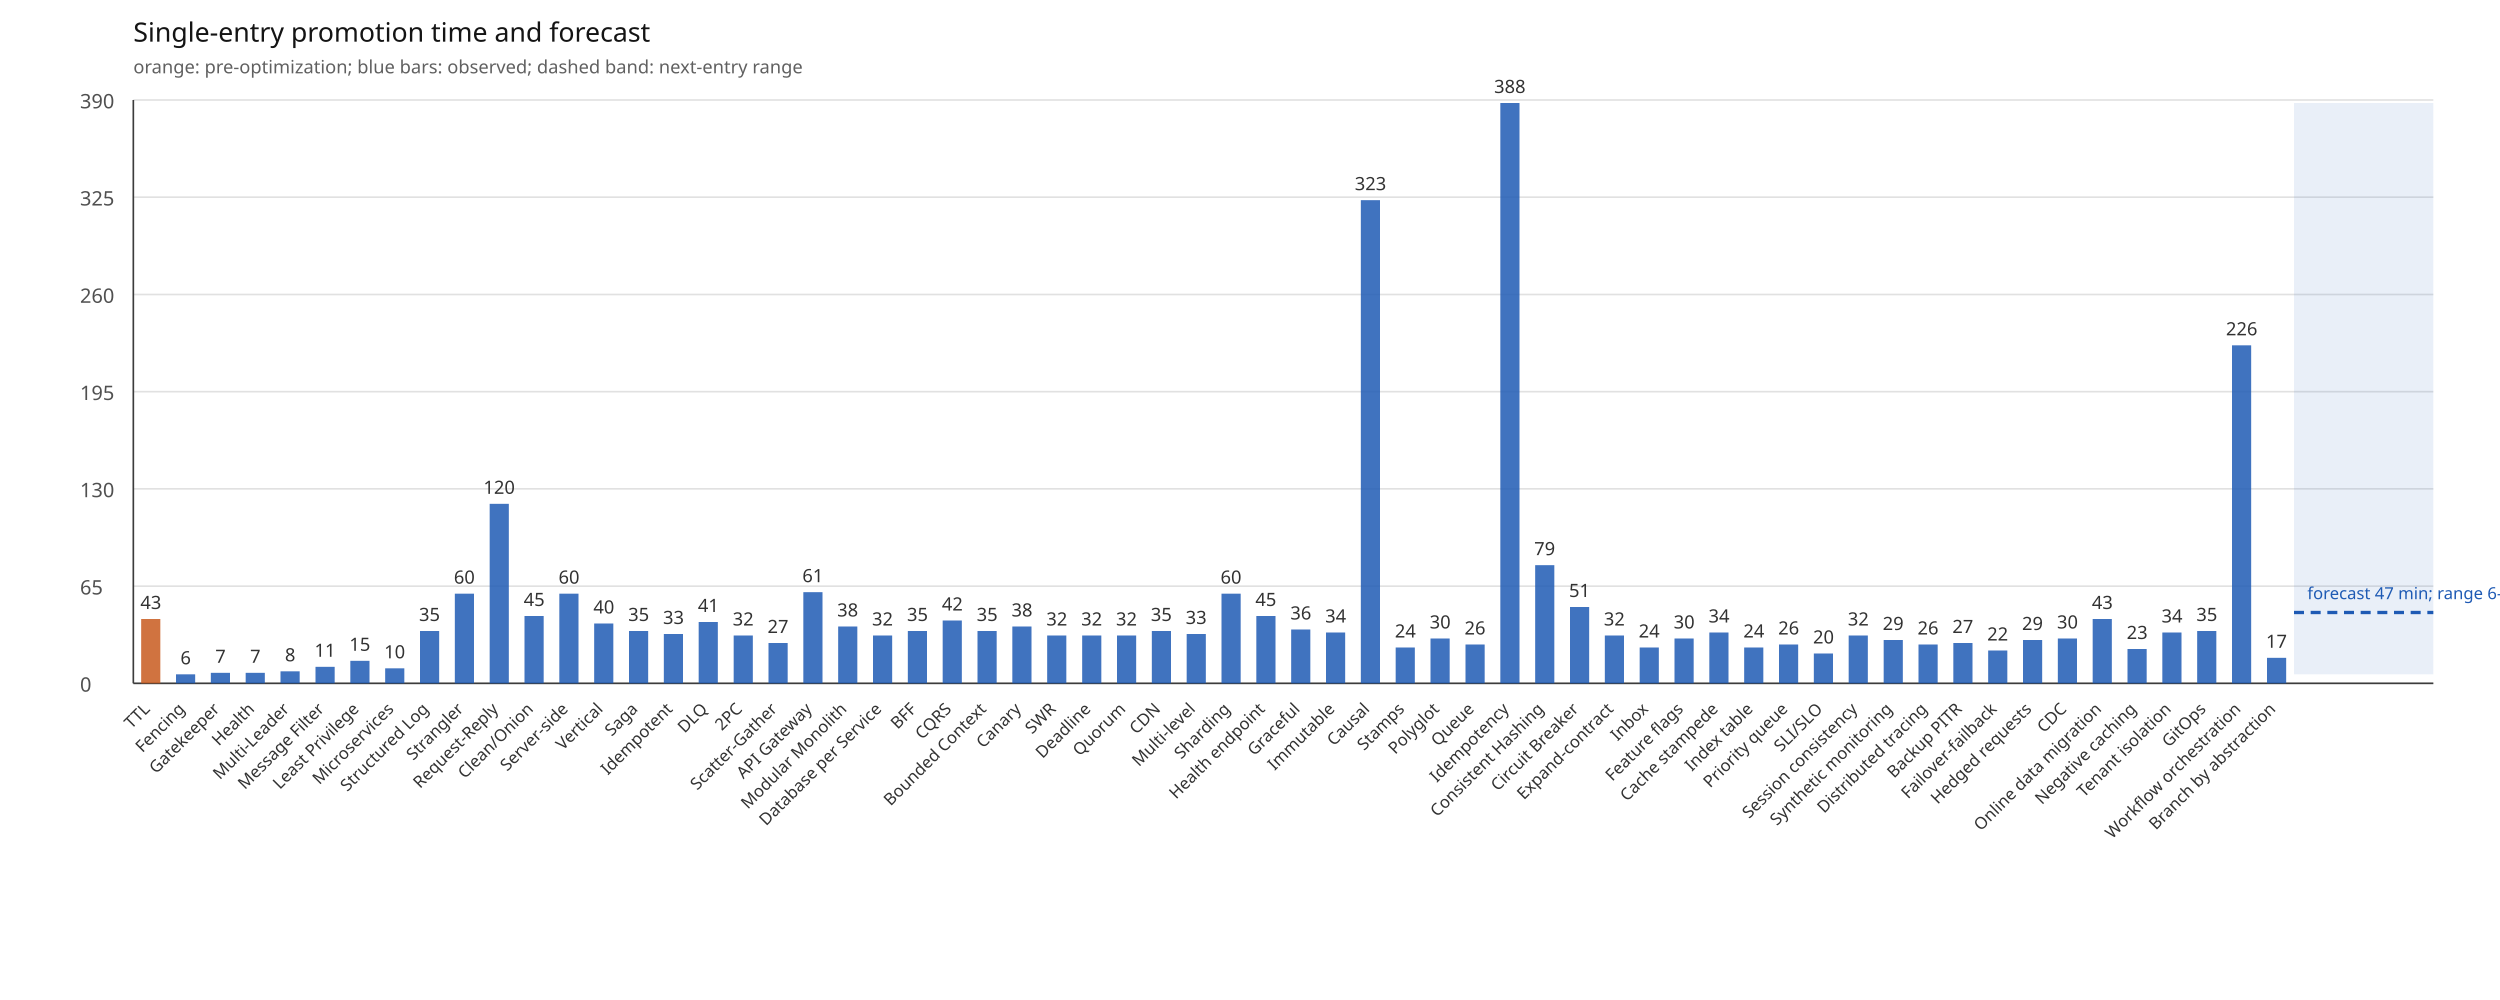
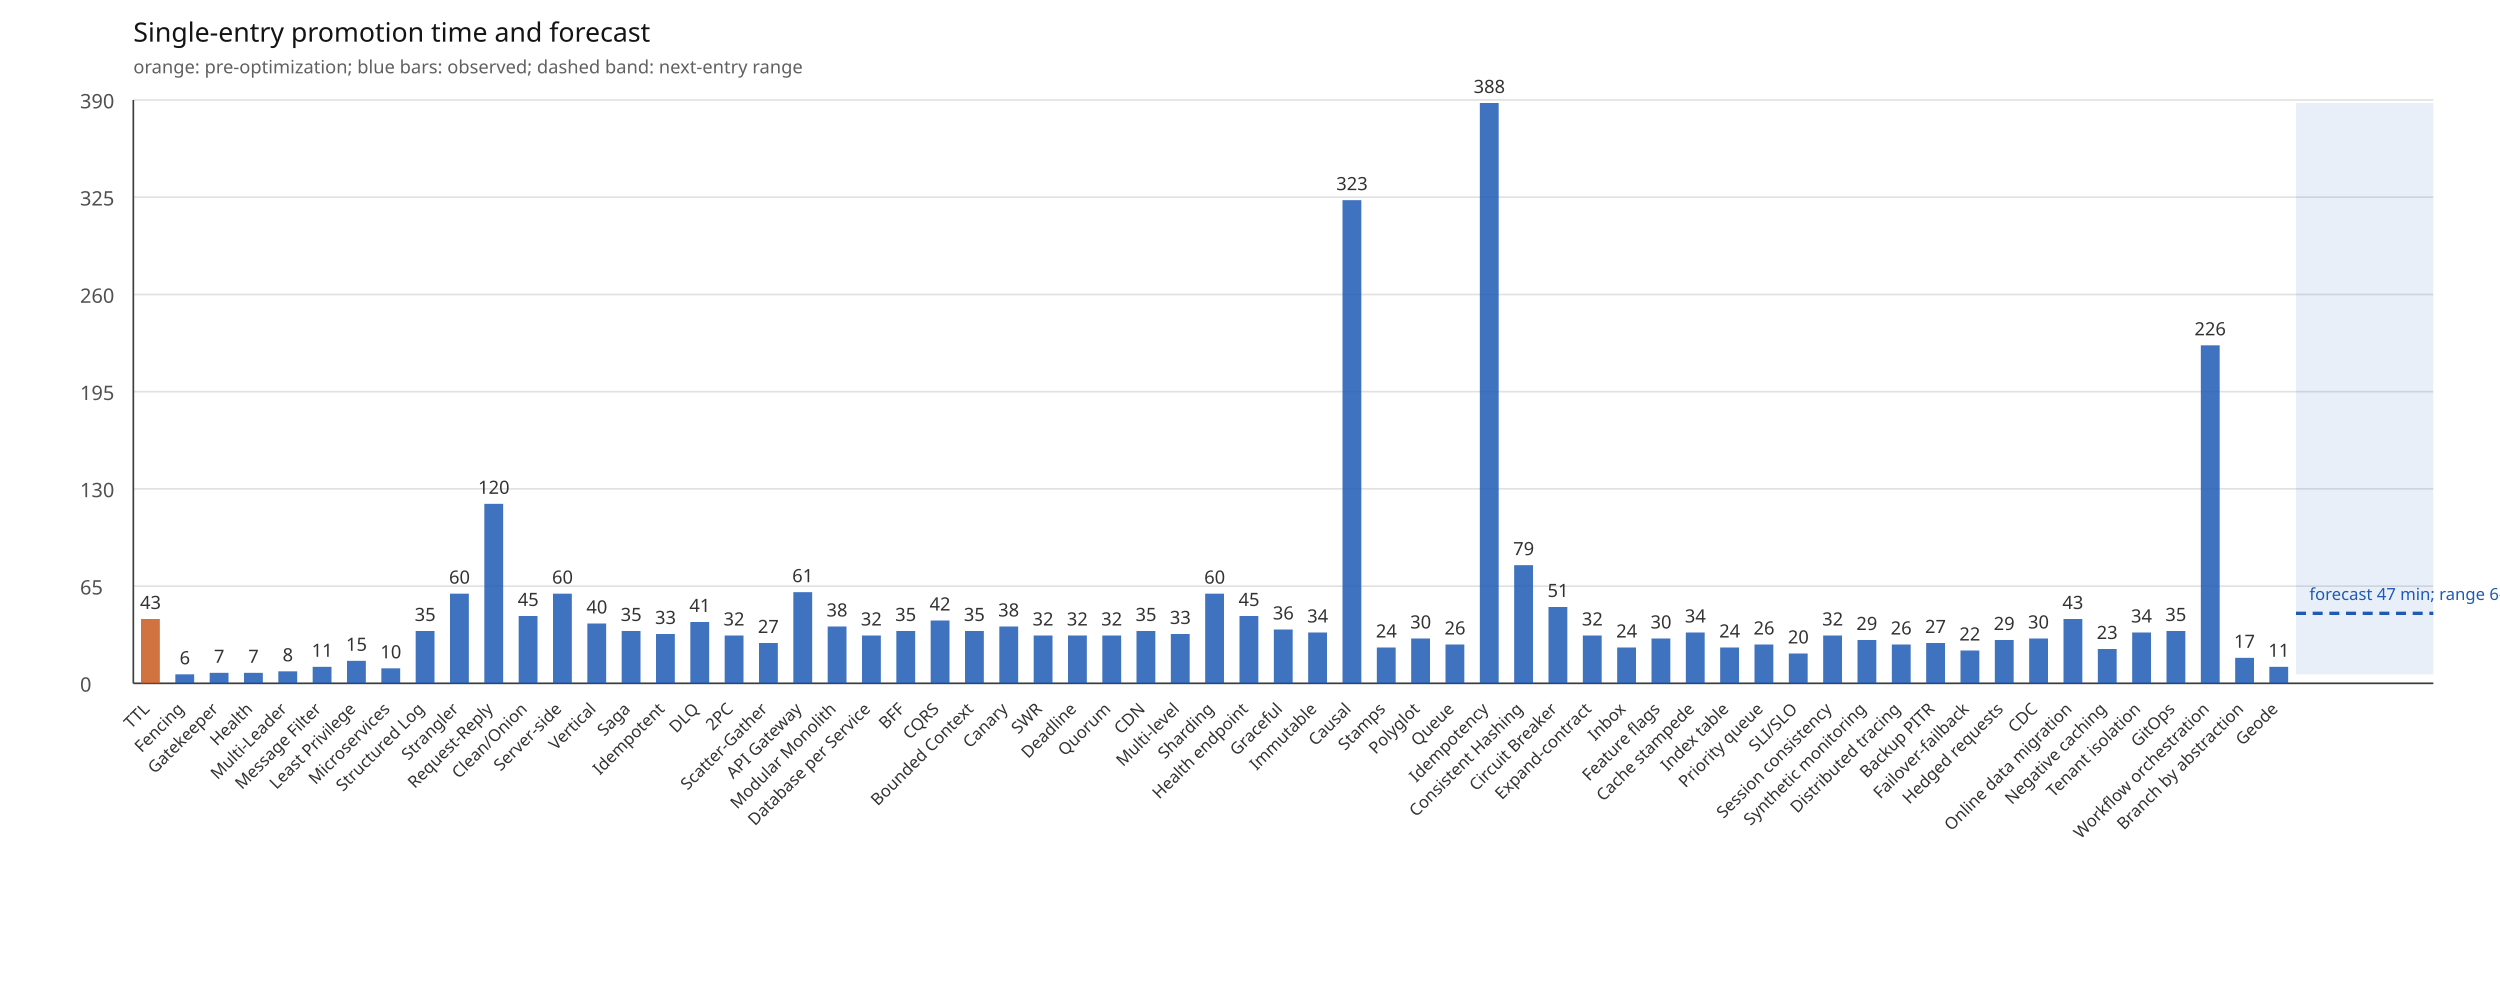
<svg xmlns="http://www.w3.org/2000/svg" width="1500" height="600" viewBox="0 0 1500 600">
  <rect width="100%" height="100%" fill="white" />
  <line x1="80" y1="410.0" x2="1460" y2="410.0" stroke="#e1e1e1" />
  <text x="48" y="415.0" font-family="Verdana" font-size="12" fill="#505050">0</text>
  <line x1="80" y1="351.7" x2="1460" y2="351.7" stroke="#e1e1e1" />
  <text x="48" y="356.7" font-family="Verdana" font-size="12" fill="#505050">65</text>
  <line x1="80" y1="293.3" x2="1460" y2="293.3" stroke="#e1e1e1" />
  <text x="48" y="298.3" font-family="Verdana" font-size="12" fill="#505050">130</text>
  <line x1="80" y1="235.0" x2="1460" y2="235.0" stroke="#e1e1e1" />
  <text x="48" y="240.0" font-family="Verdana" font-size="12" fill="#505050">195</text>
  <line x1="80" y1="176.7" x2="1460" y2="176.7" stroke="#e1e1e1" />
  <text x="48" y="181.7" font-family="Verdana" font-size="12" fill="#505050">260</text>
  <line x1="80" y1="118.3" x2="1460" y2="118.3" stroke="#e1e1e1" />
  <text x="48" y="123.3" font-family="Verdana" font-size="12" fill="#505050">325</text>
  <line x1="80" y1="60.0" x2="1460" y2="60.0" stroke="#e1e1e1" />
  <text x="48" y="65.0" font-family="Verdana" font-size="12" fill="#505050">390</text>
  <line x1="80" y1="60" x2="80" y2="410" stroke="#3c3c3c" />
  <line x1="80" y1="410" x2="1460" y2="410" stroke="#3c3c3c" />
-   <rect x="1376.4" y="61.8" width="83.6" height="342.8" fill="#1e5ab4" opacity="0.10" />
-   <line x1="1376.4" y1="367.5" x2="1460.0" y2="367.5" stroke="#1e5ab4" stroke-width="2" stroke-dasharray="6 4" />
-   <text x="1384.4" y="359.5" font-family="Verdana" font-size="10" fill="#1e5ab4">forecast 47 min; range 6-388 (n=62)</text>
-   <rect x="84.7" y="371.4" width="11.5" height="38.6" fill="#c85a1e" opacity="0.85" />
-   <text x="90.5" y="365.4" text-anchor="middle" font-family="Verdana" font-size="11" fill="#323232">43</text>
-   <text x="90.5" y="426.0" text-anchor="end" transform="rotate(-45 90.5 426.0)" font-family="Verdana" font-size="10" fill="#323232">TTL</text>
-   <rect x="105.6" y="404.6" width="11.5" height="5.4" fill="#1e5ab4" opacity="0.85" />
-   <text x="111.4" y="398.6" text-anchor="middle" font-family="Verdana" font-size="11" fill="#323232">6</text>
-   <text x="111.4" y="426.0" text-anchor="end" transform="rotate(-45 111.4 426.0)" font-family="Verdana" font-size="10" fill="#323232">Fencing</text>
-   <rect x="126.5" y="403.7" width="11.5" height="6.3" fill="#1e5ab4" opacity="0.85" />
-   <text x="132.3" y="397.7" text-anchor="middle" font-family="Verdana" font-size="11" fill="#323232">7</text>
-   <text x="132.3" y="426.0" text-anchor="end" transform="rotate(-45 132.3 426.0)" font-family="Verdana" font-size="10" fill="#323232">Gatekeeper</text>
-   <rect x="147.4" y="403.7" width="11.5" height="6.3" fill="#1e5ab4" opacity="0.85" />
-   <text x="153.2" y="397.7" text-anchor="middle" font-family="Verdana" font-size="11" fill="#323232">7</text>
-   <text x="153.2" y="426.0" text-anchor="end" transform="rotate(-45 153.2 426.0)" font-family="Verdana" font-size="10" fill="#323232">Health</text>
-   <rect x="168.3" y="402.8" width="11.5" height="7.2" fill="#1e5ab4" opacity="0.85" />
-   <text x="174.1" y="396.8" text-anchor="middle" font-family="Verdana" font-size="11" fill="#323232">8</text>
-   <text x="174.1" y="426.0" text-anchor="end" transform="rotate(-45 174.1 426.0)" font-family="Verdana" font-size="10" fill="#323232">Multi-Leader</text>
-   <rect x="189.3" y="400.1" width="11.5" height="9.9" fill="#1e5ab4" opacity="0.85" />
-   <text x="195.0" y="394.1" text-anchor="middle" font-family="Verdana" font-size="11" fill="#323232">11</text>
-   <text x="195.0" y="426.0" text-anchor="end" transform="rotate(-45 195.0 426.0)" font-family="Verdana" font-size="10" fill="#323232">Message Filter</text>
-   <rect x="210.2" y="396.5" width="11.5" height="13.5" fill="#1e5ab4" opacity="0.85" />
-   <text x="215.9" y="390.5" text-anchor="middle" font-family="Verdana" font-size="11" fill="#323232">15</text>
-   <text x="215.9" y="426.0" text-anchor="end" transform="rotate(-45 215.9 426.0)" font-family="Verdana" font-size="10" fill="#323232">Least Privilege</text>
-   <rect x="231.1" y="401.0" width="11.5" height="9.0" fill="#1e5ab4" opacity="0.85" />
-   <text x="236.8" y="395.0" text-anchor="middle" font-family="Verdana" font-size="11" fill="#323232">10</text>
-   <text x="236.8" y="426.0" text-anchor="end" transform="rotate(-45 236.8 426.0)" font-family="Verdana" font-size="10" fill="#323232">Microservices</text>
-   <rect x="252.0" y="378.6" width="11.5" height="31.4" fill="#1e5ab4" opacity="0.85" />
-   <text x="257.7" y="372.6" text-anchor="middle" font-family="Verdana" font-size="11" fill="#323232">35</text>
-   <text x="257.7" y="426.0" text-anchor="end" transform="rotate(-45 257.7 426.0)" font-family="Verdana" font-size="10" fill="#323232">Structured Log</text>
-   <rect x="272.9" y="356.2" width="11.5" height="53.8" fill="#1e5ab4" opacity="0.85" />
-   <text x="278.6" y="350.2" text-anchor="middle" font-family="Verdana" font-size="11" fill="#323232">60</text>
-   <text x="278.6" y="426.0" text-anchor="end" transform="rotate(-45 278.6 426.0)" font-family="Verdana" font-size="10" fill="#323232">Strangler</text>
-   <rect x="293.8" y="302.3" width="11.5" height="107.7" fill="#1e5ab4" opacity="0.85" />
-   <text x="299.5" y="296.3" text-anchor="middle" font-family="Verdana" font-size="11" fill="#323232">120</text>
-   <text x="299.5" y="426.0" text-anchor="end" transform="rotate(-45 299.5 426.0)" font-family="Verdana" font-size="10" fill="#323232">Request-Reply</text>
-   <rect x="314.7" y="369.6" width="11.5" height="40.4" fill="#1e5ab4" opacity="0.85" />
-   <text x="320.5" y="363.6" text-anchor="middle" font-family="Verdana" font-size="11" fill="#323232">45</text>
-   <text x="320.5" y="426.0" text-anchor="end" transform="rotate(-45 320.5 426.0)" font-family="Verdana" font-size="10" fill="#323232">Clean/Onion</text>
-   <rect x="335.6" y="356.2" width="11.5" height="53.8" fill="#1e5ab4" opacity="0.85" />
-   <text x="341.4" y="350.2" text-anchor="middle" font-family="Verdana" font-size="11" fill="#323232">60</text>
-   <text x="341.4" y="426.0" text-anchor="end" transform="rotate(-45 341.4 426.0)" font-family="Verdana" font-size="10" fill="#323232">Server-side</text>
-   <rect x="356.5" y="374.1" width="11.5" height="35.9" fill="#1e5ab4" opacity="0.85" />
-   <text x="362.3" y="368.1" text-anchor="middle" font-family="Verdana" font-size="11" fill="#323232">40</text>
-   <text x="362.3" y="426.0" text-anchor="end" transform="rotate(-45 362.3 426.0)" font-family="Verdana" font-size="10" fill="#323232">Vertical</text>
-   <rect x="377.4" y="378.6" width="11.5" height="31.4" fill="#1e5ab4" opacity="0.85" />
-   <text x="383.2" y="372.6" text-anchor="middle" font-family="Verdana" font-size="11" fill="#323232">35</text>
-   <text x="383.2" y="426.0" text-anchor="end" transform="rotate(-45 383.2 426.0)" font-family="Verdana" font-size="10" fill="#323232">Saga</text>
-   <rect x="398.3" y="380.4" width="11.5" height="29.6" fill="#1e5ab4" opacity="0.85" />
-   <text x="404.1" y="374.4" text-anchor="middle" font-family="Verdana" font-size="11" fill="#323232">33</text>
-   <text x="404.1" y="426.0" text-anchor="end" transform="rotate(-45 404.1 426.0)" font-family="Verdana" font-size="10" fill="#323232">Idempotent</text>
-   <rect x="419.2" y="373.2" width="11.5" height="36.8" fill="#1e5ab4" opacity="0.85" />
-   <text x="425.0" y="367.2" text-anchor="middle" font-family="Verdana" font-size="11" fill="#323232">41</text>
-   <text x="425.0" y="426.0" text-anchor="end" transform="rotate(-45 425.0 426.0)" font-family="Verdana" font-size="10" fill="#323232">DLQ</text>
-   <rect x="440.2" y="381.3" width="11.5" height="28.7" fill="#1e5ab4" opacity="0.85" />
-   <text x="445.9" y="375.3" text-anchor="middle" font-family="Verdana" font-size="11" fill="#323232">32</text>
-   <text x="445.9" y="426.0" text-anchor="end" transform="rotate(-45 445.9 426.0)" font-family="Verdana" font-size="10" fill="#323232">2PC</text>
-   <rect x="461.1" y="385.8" width="11.5" height="24.2" fill="#1e5ab4" opacity="0.85" />
-   <text x="466.8" y="379.8" text-anchor="middle" font-family="Verdana" font-size="11" fill="#323232">27</text>
-   <text x="466.8" y="426.0" text-anchor="end" transform="rotate(-45 466.8 426.0)" font-family="Verdana" font-size="10" fill="#323232">Scatter-Gather</text>
-   <rect x="482.0" y="355.3" width="11.5" height="54.7" fill="#1e5ab4" opacity="0.85" />
-   <text x="487.7" y="349.3" text-anchor="middle" font-family="Verdana" font-size="11" fill="#323232">61</text>
-   <text x="487.7" y="426.0" text-anchor="end" transform="rotate(-45 487.7 426.0)" font-family="Verdana" font-size="10" fill="#323232">API Gateway</text>
-   <rect x="502.9" y="375.9" width="11.5" height="34.1" fill="#1e5ab4" opacity="0.85" />
-   <text x="508.6" y="369.9" text-anchor="middle" font-family="Verdana" font-size="11" fill="#323232">38</text>
-   <text x="508.6" y="426.0" text-anchor="end" transform="rotate(-45 508.6 426.0)" font-family="Verdana" font-size="10" fill="#323232">Modular Monolith</text>
-   <rect x="523.8" y="381.3" width="11.5" height="28.7" fill="#1e5ab4" opacity="0.85" />
-   <text x="529.5" y="375.3" text-anchor="middle" font-family="Verdana" font-size="11" fill="#323232">32</text>
-   <text x="529.5" y="426.0" text-anchor="end" transform="rotate(-45 529.5 426.0)" font-family="Verdana" font-size="10" fill="#323232">Database per Service</text>
-   <rect x="544.7" y="378.6" width="11.5" height="31.4" fill="#1e5ab4" opacity="0.85" />
-   <text x="550.5" y="372.6" text-anchor="middle" font-family="Verdana" font-size="11" fill="#323232">35</text>
-   <text x="550.5" y="426.0" text-anchor="end" transform="rotate(-45 550.5 426.0)" font-family="Verdana" font-size="10" fill="#323232">BFF</text>
-   <rect x="565.6" y="372.3" width="11.5" height="37.7" fill="#1e5ab4" opacity="0.85" />
-   <text x="571.4" y="366.3" text-anchor="middle" font-family="Verdana" font-size="11" fill="#323232">42</text>
-   <text x="571.4" y="426.0" text-anchor="end" transform="rotate(-45 571.4 426.0)" font-family="Verdana" font-size="10" fill="#323232">CQRS</text>
-   <rect x="586.5" y="378.6" width="11.5" height="31.4" fill="#1e5ab4" opacity="0.85" />
-   <text x="592.3" y="372.6" text-anchor="middle" font-family="Verdana" font-size="11" fill="#323232">35</text>
-   <text x="592.3" y="426.0" text-anchor="end" transform="rotate(-45 592.3 426.0)" font-family="Verdana" font-size="10" fill="#323232">Bounded Context</text>
-   <rect x="607.4" y="375.9" width="11.5" height="34.1" fill="#1e5ab4" opacity="0.85" />
-   <text x="613.2" y="369.9" text-anchor="middle" font-family="Verdana" font-size="11" fill="#323232">38</text>
-   <text x="613.2" y="426.0" text-anchor="end" transform="rotate(-45 613.2 426.0)" font-family="Verdana" font-size="10" fill="#323232">Canary</text>
-   <rect x="628.3" y="381.3" width="11.5" height="28.7" fill="#1e5ab4" opacity="0.85" />
-   <text x="634.1" y="375.3" text-anchor="middle" font-family="Verdana" font-size="11" fill="#323232">32</text>
-   <text x="634.1" y="426.0" text-anchor="end" transform="rotate(-45 634.1 426.0)" font-family="Verdana" font-size="10" fill="#323232">SWR</text>
-   <rect x="649.3" y="381.3" width="11.5" height="28.7" fill="#1e5ab4" opacity="0.85" />
-   <text x="655.0" y="375.3" text-anchor="middle" font-family="Verdana" font-size="11" fill="#323232">32</text>
-   <text x="655.0" y="426.0" text-anchor="end" transform="rotate(-45 655.0 426.0)" font-family="Verdana" font-size="10" fill="#323232">Deadline</text>
-   <rect x="670.2" y="381.3" width="11.5" height="28.7" fill="#1e5ab4" opacity="0.85" />
-   <text x="675.9" y="375.3" text-anchor="middle" font-family="Verdana" font-size="11" fill="#323232">32</text>
-   <text x="675.9" y="426.0" text-anchor="end" transform="rotate(-45 675.9 426.0)" font-family="Verdana" font-size="10" fill="#323232">Quorum</text>
-   <rect x="691.1" y="378.6" width="11.5" height="31.4" fill="#1e5ab4" opacity="0.85" />
-   <text x="696.8" y="372.6" text-anchor="middle" font-family="Verdana" font-size="11" fill="#323232">35</text>
-   <text x="696.8" y="426.0" text-anchor="end" transform="rotate(-45 696.8 426.0)" font-family="Verdana" font-size="10" fill="#323232">CDN</text>
-   <rect x="712.0" y="380.4" width="11.5" height="29.6" fill="#1e5ab4" opacity="0.85" />
-   <text x="717.7" y="374.4" text-anchor="middle" font-family="Verdana" font-size="11" fill="#323232">33</text>
-   <text x="717.7" y="426.0" text-anchor="end" transform="rotate(-45 717.7 426.0)" font-family="Verdana" font-size="10" fill="#323232">Multi-level</text>
-   <rect x="732.9" y="356.2" width="11.5" height="53.8" fill="#1e5ab4" opacity="0.85" />
-   <text x="738.6" y="350.2" text-anchor="middle" font-family="Verdana" font-size="11" fill="#323232">60</text>
-   <text x="738.6" y="426.0" text-anchor="end" transform="rotate(-45 738.6 426.0)" font-family="Verdana" font-size="10" fill="#323232">Sharding</text>
-   <rect x="753.8" y="369.6" width="11.5" height="40.4" fill="#1e5ab4" opacity="0.85" />
-   <text x="759.5" y="363.6" text-anchor="middle" font-family="Verdana" font-size="11" fill="#323232">45</text>
-   <text x="759.5" y="426.0" text-anchor="end" transform="rotate(-45 759.5 426.0)" font-family="Verdana" font-size="10" fill="#323232">Health endpoint</text>
-   <rect x="774.7" y="377.7" width="11.5" height="32.3" fill="#1e5ab4" opacity="0.85" />
-   <text x="780.5" y="371.7" text-anchor="middle" font-family="Verdana" font-size="11" fill="#323232">36</text>
-   <text x="780.5" y="426.0" text-anchor="end" transform="rotate(-45 780.5 426.0)" font-family="Verdana" font-size="10" fill="#323232">Graceful</text>
-   <rect x="795.6" y="379.5" width="11.5" height="30.5" fill="#1e5ab4" opacity="0.85" />
-   <text x="801.4" y="373.5" text-anchor="middle" font-family="Verdana" font-size="11" fill="#323232">34</text>
-   <text x="801.4" y="426.0" text-anchor="end" transform="rotate(-45 801.4 426.0)" font-family="Verdana" font-size="10" fill="#323232">Immutable</text>
-   <rect x="816.5" y="120.1" width="11.5" height="289.9" fill="#1e5ab4" opacity="0.85" />
-   <text x="822.3" y="114.1" text-anchor="middle" font-family="Verdana" font-size="11" fill="#323232">323</text>
-   <text x="822.3" y="426.0" text-anchor="end" transform="rotate(-45 822.3 426.0)" font-family="Verdana" font-size="10" fill="#323232">Causal</text>
-   <rect x="837.4" y="388.5" width="11.5" height="21.5" fill="#1e5ab4" opacity="0.85" />
-   <text x="843.2" y="382.5" text-anchor="middle" font-family="Verdana" font-size="11" fill="#323232">24</text>
-   <text x="843.2" y="426.0" text-anchor="end" transform="rotate(-45 843.2 426.0)" font-family="Verdana" font-size="10" fill="#323232">Stamps</text>
-   <rect x="858.3" y="383.1" width="11.5" height="26.9" fill="#1e5ab4" opacity="0.85" />
-   <text x="864.1" y="377.1" text-anchor="middle" font-family="Verdana" font-size="11" fill="#323232">30</text>
-   <text x="864.1" y="426.0" text-anchor="end" transform="rotate(-45 864.1 426.0)" font-family="Verdana" font-size="10" fill="#323232">Polyglot</text>
-   <rect x="879.3" y="386.7" width="11.5" height="23.3" fill="#1e5ab4" opacity="0.85" />
-   <text x="885.0" y="380.7" text-anchor="middle" font-family="Verdana" font-size="11" fill="#323232">26</text>
-   <text x="885.0" y="426.0" text-anchor="end" transform="rotate(-45 885.0 426.0)" font-family="Verdana" font-size="10" fill="#323232">Queue</text>
-   <rect x="900.2" y="61.8" width="11.5" height="348.2" fill="#1e5ab4" opacity="0.85" />
-   <text x="905.9" y="55.8" text-anchor="middle" font-family="Verdana" font-size="11" fill="#323232">388</text>
-   <text x="905.9" y="426.0" text-anchor="end" transform="rotate(-45 905.9 426.0)" font-family="Verdana" font-size="10" fill="#323232">Idempotency</text>
-   <rect x="921.1" y="339.1" width="11.5" height="70.9" fill="#1e5ab4" opacity="0.85" />
-   <text x="926.8" y="333.1" text-anchor="middle" font-family="Verdana" font-size="11" fill="#323232">79</text>
-   <text x="926.8" y="426.0" text-anchor="end" transform="rotate(-45 926.8 426.0)" font-family="Verdana" font-size="10" fill="#323232">Consistent Hashing</text>
-   <rect x="942.0" y="364.2" width="11.5" height="45.8" fill="#1e5ab4" opacity="0.85" />
-   <text x="947.7" y="358.2" text-anchor="middle" font-family="Verdana" font-size="11" fill="#323232">51</text>
-   <text x="947.7" y="426.0" text-anchor="end" transform="rotate(-45 947.7 426.0)" font-family="Verdana" font-size="10" fill="#323232">Circuit Breaker</text>
-   <rect x="962.9" y="381.3" width="11.5" height="28.7" fill="#1e5ab4" opacity="0.85" />
-   <text x="968.6" y="375.3" text-anchor="middle" font-family="Verdana" font-size="11" fill="#323232">32</text>
-   <text x="968.6" y="426.0" text-anchor="end" transform="rotate(-45 968.6 426.0)" font-family="Verdana" font-size="10" fill="#323232">Expand-contract</text>
-   <rect x="983.8" y="388.5" width="11.5" height="21.5" fill="#1e5ab4" opacity="0.85" />
-   <text x="989.5" y="382.5" text-anchor="middle" font-family="Verdana" font-size="11" fill="#323232">24</text>
-   <text x="989.5" y="426.0" text-anchor="end" transform="rotate(-45 989.5 426.0)" font-family="Verdana" font-size="10" fill="#323232">Inbox</text>
-   <rect x="1004.7" y="383.1" width="11.5" height="26.9" fill="#1e5ab4" opacity="0.85" />
-   <text x="1010.5" y="377.1" text-anchor="middle" font-family="Verdana" font-size="11" fill="#323232">30</text>
-   <text x="1010.5" y="426.0" text-anchor="end" transform="rotate(-45 1010.5 426.0)" font-family="Verdana" font-size="10" fill="#323232">Feature flags</text>
-   <rect x="1025.6" y="379.5" width="11.5" height="30.5" fill="#1e5ab4" opacity="0.85" />
-   <text x="1031.4" y="373.5" text-anchor="middle" font-family="Verdana" font-size="11" fill="#323232">34</text>
-   <text x="1031.4" y="426.0" text-anchor="end" transform="rotate(-45 1031.4 426.0)" font-family="Verdana" font-size="10" fill="#323232">Cache stampede</text>
-   <rect x="1046.5" y="388.5" width="11.5" height="21.5" fill="#1e5ab4" opacity="0.85" />
-   <text x="1052.3" y="382.5" text-anchor="middle" font-family="Verdana" font-size="11" fill="#323232">24</text>
-   <text x="1052.3" y="426.0" text-anchor="end" transform="rotate(-45 1052.3 426.0)" font-family="Verdana" font-size="10" fill="#323232">Index table</text>
-   <rect x="1067.4" y="386.7" width="11.5" height="23.3" fill="#1e5ab4" opacity="0.85" />
-   <text x="1073.2" y="380.7" text-anchor="middle" font-family="Verdana" font-size="11" fill="#323232">26</text>
-   <text x="1073.2" y="426.0" text-anchor="end" transform="rotate(-45 1073.2 426.0)" font-family="Verdana" font-size="10" fill="#323232">Priority queue</text>
-   <rect x="1088.3" y="392.1" width="11.5" height="17.9" fill="#1e5ab4" opacity="0.85" />
-   <text x="1094.1" y="386.1" text-anchor="middle" font-family="Verdana" font-size="11" fill="#323232">20</text>
-   <text x="1094.1" y="426.0" text-anchor="end" transform="rotate(-45 1094.1 426.0)" font-family="Verdana" font-size="10" fill="#323232">SLI/SLO</text>
-   <rect x="1109.2" y="381.3" width="11.5" height="28.7" fill="#1e5ab4" opacity="0.85" />
-   <text x="1115.0" y="375.3" text-anchor="middle" font-family="Verdana" font-size="11" fill="#323232">32</text>
-   <text x="1115.0" y="426.0" text-anchor="end" transform="rotate(-45 1115.0 426.0)" font-family="Verdana" font-size="10" fill="#323232">Session consistency</text>
-   <rect x="1130.2" y="384.0" width="11.5" height="26.0" fill="#1e5ab4" opacity="0.85" />
-   <text x="1135.9" y="378.0" text-anchor="middle" font-family="Verdana" font-size="11" fill="#323232">29</text>
-   <text x="1135.9" y="426.0" text-anchor="end" transform="rotate(-45 1135.9 426.0)" font-family="Verdana" font-size="10" fill="#323232">Synthetic monitoring</text>
-   <rect x="1151.1" y="386.7" width="11.5" height="23.3" fill="#1e5ab4" opacity="0.85" />
-   <text x="1156.8" y="380.7" text-anchor="middle" font-family="Verdana" font-size="11" fill="#323232">26</text>
-   <text x="1156.8" y="426.0" text-anchor="end" transform="rotate(-45 1156.8 426.0)" font-family="Verdana" font-size="10" fill="#323232">Distributed tracing</text>
-   <rect x="1172.0" y="385.8" width="11.5" height="24.2" fill="#1e5ab4" opacity="0.85" />
-   <text x="1177.7" y="379.8" text-anchor="middle" font-family="Verdana" font-size="11" fill="#323232">27</text>
-   <text x="1177.7" y="426.0" text-anchor="end" transform="rotate(-45 1177.7 426.0)" font-family="Verdana" font-size="10" fill="#323232">Backup PITR</text>
-   <rect x="1192.9" y="390.3" width="11.5" height="19.7" fill="#1e5ab4" opacity="0.85" />
-   <text x="1198.6" y="384.3" text-anchor="middle" font-family="Verdana" font-size="11" fill="#323232">22</text>
-   <text x="1198.6" y="426.0" text-anchor="end" transform="rotate(-45 1198.6 426.0)" font-family="Verdana" font-size="10" fill="#323232">Failover-failback</text>
-   <rect x="1213.8" y="384.0" width="11.5" height="26.0" fill="#1e5ab4" opacity="0.85" />
-   <text x="1219.5" y="378.0" text-anchor="middle" font-family="Verdana" font-size="11" fill="#323232">29</text>
-   <text x="1219.5" y="426.0" text-anchor="end" transform="rotate(-45 1219.5 426.0)" font-family="Verdana" font-size="10" fill="#323232">Hedged requests</text>
-   <rect x="1234.7" y="383.1" width="11.5" height="26.9" fill="#1e5ab4" opacity="0.85" />
-   <text x="1240.5" y="377.1" text-anchor="middle" font-family="Verdana" font-size="11" fill="#323232">30</text>
-   <text x="1240.5" y="426.0" text-anchor="end" transform="rotate(-45 1240.5 426.0)" font-family="Verdana" font-size="10" fill="#323232">CDC</text>
-   <rect x="1255.6" y="371.4" width="11.5" height="38.6" fill="#1e5ab4" opacity="0.85" />
-   <text x="1261.4" y="365.4" text-anchor="middle" font-family="Verdana" font-size="11" fill="#323232">43</text>
-   <text x="1261.4" y="426.0" text-anchor="end" transform="rotate(-45 1261.4 426.0)" font-family="Verdana" font-size="10" fill="#323232">Online data migration</text>
-   <rect x="1276.5" y="389.4" width="11.5" height="20.6" fill="#1e5ab4" opacity="0.85" />
-   <text x="1282.3" y="383.4" text-anchor="middle" font-family="Verdana" font-size="11" fill="#323232">23</text>
-   <text x="1282.3" y="426.0" text-anchor="end" transform="rotate(-45 1282.3 426.0)" font-family="Verdana" font-size="10" fill="#323232">Negative caching</text>
-   <rect x="1297.4" y="379.5" width="11.5" height="30.5" fill="#1e5ab4" opacity="0.85" />
-   <text x="1303.2" y="373.5" text-anchor="middle" font-family="Verdana" font-size="11" fill="#323232">34</text>
-   <text x="1303.2" y="426.0" text-anchor="end" transform="rotate(-45 1303.2 426.0)" font-family="Verdana" font-size="10" fill="#323232">Tenant isolation</text>
-   <rect x="1318.3" y="378.6" width="11.5" height="31.4" fill="#1e5ab4" opacity="0.85" />
-   <text x="1324.1" y="372.6" text-anchor="middle" font-family="Verdana" font-size="11" fill="#323232">35</text>
-   <text x="1324.1" y="426.0" text-anchor="end" transform="rotate(-45 1324.1 426.0)" font-family="Verdana" font-size="10" fill="#323232">GitOps</text>
-   <rect x="1339.2" y="207.2" width="11.5" height="202.8" fill="#1e5ab4" opacity="0.85" />
-   <text x="1345.0" y="201.2" text-anchor="middle" font-family="Verdana" font-size="11" fill="#323232">226</text>
-   <text x="1345.0" y="426.0" text-anchor="end" transform="rotate(-45 1345.0 426.0)" font-family="Verdana" font-size="10" fill="#323232">Workflow orchestration</text>
-   <rect x="1360.2" y="394.7" width="11.5" height="15.3" fill="#1e5ab4" opacity="0.85" />
-   <text x="1365.9" y="388.7" text-anchor="middle" font-family="Verdana" font-size="11" fill="#323232">17</text>
-   <text x="1365.9" y="426.0" text-anchor="end" transform="rotate(-45 1365.9 426.0)" font-family="Verdana" font-size="10" fill="#323232">Branch by abstraction</text>
+   <rect x="1377.6" y="61.8" width="82.4" height="342.8" fill="#1e5ab4" opacity="0.10" />
+   <line x1="1377.6" y1="368.0" x2="1460.0" y2="368.0" stroke="#1e5ab4" stroke-width="2" stroke-dasharray="6 4" />
+   <text x="1385.6" y="360.0" font-family="Verdana" font-size="10" fill="#1e5ab4">forecast 47 min; range 6-388 (n=63)</text>
+   <rect x="84.6" y="371.4" width="11.3" height="38.6" fill="#c85a1e" opacity="0.85" />
+   <text x="90.3" y="365.4" text-anchor="middle" font-family="Verdana" font-size="11" fill="#323232">43</text>
+   <text x="90.3" y="426.0" text-anchor="end" transform="rotate(-45 90.3 426.0)" font-family="Verdana" font-size="10" fill="#323232">TTL</text>
+   <rect x="105.2" y="404.6" width="11.3" height="5.4" fill="#1e5ab4" opacity="0.85" />
+   <text x="110.9" y="398.6" text-anchor="middle" font-family="Verdana" font-size="11" fill="#323232">6</text>
+   <text x="110.9" y="426.0" text-anchor="end" transform="rotate(-45 110.9 426.0)" font-family="Verdana" font-size="10" fill="#323232">Fencing</text>
+   <rect x="125.8" y="403.7" width="11.3" height="6.3" fill="#1e5ab4" opacity="0.85" />
+   <text x="131.5" y="397.7" text-anchor="middle" font-family="Verdana" font-size="11" fill="#323232">7</text>
+   <text x="131.5" y="426.0" text-anchor="end" transform="rotate(-45 131.5 426.0)" font-family="Verdana" font-size="10" fill="#323232">Gatekeeper</text>
+   <rect x="146.4" y="403.7" width="11.3" height="6.3" fill="#1e5ab4" opacity="0.85" />
+   <text x="152.1" y="397.7" text-anchor="middle" font-family="Verdana" font-size="11" fill="#323232">7</text>
+   <text x="152.1" y="426.0" text-anchor="end" transform="rotate(-45 152.1 426.0)" font-family="Verdana" font-size="10" fill="#323232">Health</text>
+   <rect x="167.0" y="402.8" width="11.3" height="7.2" fill="#1e5ab4" opacity="0.85" />
+   <text x="172.7" y="396.8" text-anchor="middle" font-family="Verdana" font-size="11" fill="#323232">8</text>
+   <text x="172.7" y="426.0" text-anchor="end" transform="rotate(-45 172.7 426.0)" font-family="Verdana" font-size="10" fill="#323232">Multi-Leader</text>
+   <rect x="187.6" y="400.1" width="11.3" height="9.9" fill="#1e5ab4" opacity="0.85" />
+   <text x="193.3" y="394.1" text-anchor="middle" font-family="Verdana" font-size="11" fill="#323232">11</text>
+   <text x="193.3" y="426.0" text-anchor="end" transform="rotate(-45 193.3 426.0)" font-family="Verdana" font-size="10" fill="#323232">Message Filter</text>
+   <rect x="208.2" y="396.5" width="11.3" height="13.5" fill="#1e5ab4" opacity="0.85" />
+   <text x="213.9" y="390.5" text-anchor="middle" font-family="Verdana" font-size="11" fill="#323232">15</text>
+   <text x="213.9" y="426.0" text-anchor="end" transform="rotate(-45 213.9 426.0)" font-family="Verdana" font-size="10" fill="#323232">Least Privilege</text>
+   <rect x="228.8" y="401.0" width="11.3" height="9.0" fill="#1e5ab4" opacity="0.85" />
+   <text x="234.5" y="395.0" text-anchor="middle" font-family="Verdana" font-size="11" fill="#323232">10</text>
+   <text x="234.5" y="426.0" text-anchor="end" transform="rotate(-45 234.5 426.0)" font-family="Verdana" font-size="10" fill="#323232">Microservices</text>
+   <rect x="249.4" y="378.6" width="11.3" height="31.4" fill="#1e5ab4" opacity="0.85" />
+   <text x="255.1" y="372.6" text-anchor="middle" font-family="Verdana" font-size="11" fill="#323232">35</text>
+   <text x="255.1" y="426.0" text-anchor="end" transform="rotate(-45 255.1 426.0)" font-family="Verdana" font-size="10" fill="#323232">Structured Log</text>
+   <rect x="270.0" y="356.2" width="11.3" height="53.8" fill="#1e5ab4" opacity="0.85" />
+   <text x="275.7" y="350.2" text-anchor="middle" font-family="Verdana" font-size="11" fill="#323232">60</text>
+   <text x="275.7" y="426.0" text-anchor="end" transform="rotate(-45 275.7 426.0)" font-family="Verdana" font-size="10" fill="#323232">Strangler</text>
+   <rect x="290.6" y="302.3" width="11.3" height="107.7" fill="#1e5ab4" opacity="0.85" />
+   <text x="296.3" y="296.3" text-anchor="middle" font-family="Verdana" font-size="11" fill="#323232">120</text>
+   <text x="296.3" y="426.0" text-anchor="end" transform="rotate(-45 296.3 426.0)" font-family="Verdana" font-size="10" fill="#323232">Request-Reply</text>
+   <rect x="311.2" y="369.6" width="11.3" height="40.4" fill="#1e5ab4" opacity="0.85" />
+   <text x="316.9" y="363.6" text-anchor="middle" font-family="Verdana" font-size="11" fill="#323232">45</text>
+   <text x="316.9" y="426.0" text-anchor="end" transform="rotate(-45 316.9 426.0)" font-family="Verdana" font-size="10" fill="#323232">Clean/Onion</text>
+   <rect x="331.8" y="356.2" width="11.3" height="53.8" fill="#1e5ab4" opacity="0.85" />
+   <text x="337.5" y="350.2" text-anchor="middle" font-family="Verdana" font-size="11" fill="#323232">60</text>
+   <text x="337.5" y="426.0" text-anchor="end" transform="rotate(-45 337.5 426.0)" font-family="Verdana" font-size="10" fill="#323232">Server-side</text>
+   <rect x="352.4" y="374.1" width="11.3" height="35.9" fill="#1e5ab4" opacity="0.85" />
+   <text x="358.1" y="368.1" text-anchor="middle" font-family="Verdana" font-size="11" fill="#323232">40</text>
+   <text x="358.1" y="426.0" text-anchor="end" transform="rotate(-45 358.1 426.0)" font-family="Verdana" font-size="10" fill="#323232">Vertical</text>
+   <rect x="373.0" y="378.6" width="11.3" height="31.4" fill="#1e5ab4" opacity="0.85" />
+   <text x="378.7" y="372.6" text-anchor="middle" font-family="Verdana" font-size="11" fill="#323232">35</text>
+   <text x="378.7" y="426.0" text-anchor="end" transform="rotate(-45 378.7 426.0)" font-family="Verdana" font-size="10" fill="#323232">Saga</text>
+   <rect x="393.6" y="380.4" width="11.3" height="29.6" fill="#1e5ab4" opacity="0.85" />
+   <text x="399.3" y="374.4" text-anchor="middle" font-family="Verdana" font-size="11" fill="#323232">33</text>
+   <text x="399.3" y="426.0" text-anchor="end" transform="rotate(-45 399.3 426.0)" font-family="Verdana" font-size="10" fill="#323232">Idempotent</text>
+   <rect x="414.2" y="373.2" width="11.3" height="36.8" fill="#1e5ab4" opacity="0.85" />
+   <text x="419.9" y="367.2" text-anchor="middle" font-family="Verdana" font-size="11" fill="#323232">41</text>
+   <text x="419.9" y="426.0" text-anchor="end" transform="rotate(-45 419.9 426.0)" font-family="Verdana" font-size="10" fill="#323232">DLQ</text>
+   <rect x="434.8" y="381.3" width="11.3" height="28.7" fill="#1e5ab4" opacity="0.85" />
+   <text x="440.4" y="375.3" text-anchor="middle" font-family="Verdana" font-size="11" fill="#323232">32</text>
+   <text x="440.4" y="426.0" text-anchor="end" transform="rotate(-45 440.4 426.0)" font-family="Verdana" font-size="10" fill="#323232">2PC</text>
+   <rect x="455.4" y="385.8" width="11.3" height="24.2" fill="#1e5ab4" opacity="0.85" />
+   <text x="461.0" y="379.8" text-anchor="middle" font-family="Verdana" font-size="11" fill="#323232">27</text>
+   <text x="461.0" y="426.0" text-anchor="end" transform="rotate(-45 461.0 426.0)" font-family="Verdana" font-size="10" fill="#323232">Scatter-Gather</text>
+   <rect x="476.0" y="355.3" width="11.3" height="54.7" fill="#1e5ab4" opacity="0.85" />
+   <text x="481.6" y="349.3" text-anchor="middle" font-family="Verdana" font-size="11" fill="#323232">61</text>
+   <text x="481.6" y="426.0" text-anchor="end" transform="rotate(-45 481.6 426.0)" font-family="Verdana" font-size="10" fill="#323232">API Gateway</text>
+   <rect x="496.6" y="375.9" width="11.3" height="34.1" fill="#1e5ab4" opacity="0.85" />
+   <text x="502.2" y="369.9" text-anchor="middle" font-family="Verdana" font-size="11" fill="#323232">38</text>
+   <text x="502.2" y="426.0" text-anchor="end" transform="rotate(-45 502.2 426.0)" font-family="Verdana" font-size="10" fill="#323232">Modular Monolith</text>
+   <rect x="517.2" y="381.3" width="11.3" height="28.7" fill="#1e5ab4" opacity="0.85" />
+   <text x="522.8" y="375.3" text-anchor="middle" font-family="Verdana" font-size="11" fill="#323232">32</text>
+   <text x="522.8" y="426.0" text-anchor="end" transform="rotate(-45 522.8 426.0)" font-family="Verdana" font-size="10" fill="#323232">Database per Service</text>
+   <rect x="537.8" y="378.6" width="11.3" height="31.4" fill="#1e5ab4" opacity="0.85" />
+   <text x="543.4" y="372.6" text-anchor="middle" font-family="Verdana" font-size="11" fill="#323232">35</text>
+   <text x="543.4" y="426.0" text-anchor="end" transform="rotate(-45 543.4 426.0)" font-family="Verdana" font-size="10" fill="#323232">BFF</text>
+   <rect x="558.4" y="372.3" width="11.3" height="37.7" fill="#1e5ab4" opacity="0.85" />
+   <text x="564.0" y="366.3" text-anchor="middle" font-family="Verdana" font-size="11" fill="#323232">42</text>
+   <text x="564.0" y="426.0" text-anchor="end" transform="rotate(-45 564.0 426.0)" font-family="Verdana" font-size="10" fill="#323232">CQRS</text>
+   <rect x="579.0" y="378.6" width="11.3" height="31.4" fill="#1e5ab4" opacity="0.85" />
+   <text x="584.6" y="372.6" text-anchor="middle" font-family="Verdana" font-size="11" fill="#323232">35</text>
+   <text x="584.6" y="426.0" text-anchor="end" transform="rotate(-45 584.6 426.0)" font-family="Verdana" font-size="10" fill="#323232">Bounded Context</text>
+   <rect x="599.6" y="375.9" width="11.3" height="34.1" fill="#1e5ab4" opacity="0.85" />
+   <text x="605.2" y="369.9" text-anchor="middle" font-family="Verdana" font-size="11" fill="#323232">38</text>
+   <text x="605.2" y="426.0" text-anchor="end" transform="rotate(-45 605.2 426.0)" font-family="Verdana" font-size="10" fill="#323232">Canary</text>
+   <rect x="620.2" y="381.3" width="11.3" height="28.7" fill="#1e5ab4" opacity="0.85" />
+   <text x="625.8" y="375.3" text-anchor="middle" font-family="Verdana" font-size="11" fill="#323232">32</text>
+   <text x="625.8" y="426.0" text-anchor="end" transform="rotate(-45 625.8 426.0)" font-family="Verdana" font-size="10" fill="#323232">SWR</text>
+   <rect x="640.8" y="381.3" width="11.3" height="28.7" fill="#1e5ab4" opacity="0.85" />
+   <text x="646.4" y="375.3" text-anchor="middle" font-family="Verdana" font-size="11" fill="#323232">32</text>
+   <text x="646.4" y="426.0" text-anchor="end" transform="rotate(-45 646.4 426.0)" font-family="Verdana" font-size="10" fill="#323232">Deadline</text>
+   <rect x="661.4" y="381.3" width="11.3" height="28.7" fill="#1e5ab4" opacity="0.85" />
+   <text x="667.0" y="375.3" text-anchor="middle" font-family="Verdana" font-size="11" fill="#323232">32</text>
+   <text x="667.0" y="426.0" text-anchor="end" transform="rotate(-45 667.0 426.0)" font-family="Verdana" font-size="10" fill="#323232">Quorum</text>
+   <rect x="681.9" y="378.6" width="11.3" height="31.4" fill="#1e5ab4" opacity="0.85" />
+   <text x="687.6" y="372.6" text-anchor="middle" font-family="Verdana" font-size="11" fill="#323232">35</text>
+   <text x="687.6" y="426.0" text-anchor="end" transform="rotate(-45 687.6 426.0)" font-family="Verdana" font-size="10" fill="#323232">CDN</text>
+   <rect x="702.5" y="380.4" width="11.3" height="29.6" fill="#1e5ab4" opacity="0.85" />
+   <text x="708.2" y="374.4" text-anchor="middle" font-family="Verdana" font-size="11" fill="#323232">33</text>
+   <text x="708.2" y="426.0" text-anchor="end" transform="rotate(-45 708.2 426.0)" font-family="Verdana" font-size="10" fill="#323232">Multi-level</text>
+   <rect x="723.1" y="356.2" width="11.3" height="53.8" fill="#1e5ab4" opacity="0.85" />
+   <text x="728.8" y="350.2" text-anchor="middle" font-family="Verdana" font-size="11" fill="#323232">60</text>
+   <text x="728.8" y="426.0" text-anchor="end" transform="rotate(-45 728.8 426.0)" font-family="Verdana" font-size="10" fill="#323232">Sharding</text>
+   <rect x="743.7" y="369.6" width="11.3" height="40.4" fill="#1e5ab4" opacity="0.85" />
+   <text x="749.4" y="363.6" text-anchor="middle" font-family="Verdana" font-size="11" fill="#323232">45</text>
+   <text x="749.4" y="426.0" text-anchor="end" transform="rotate(-45 749.4 426.0)" font-family="Verdana" font-size="10" fill="#323232">Health endpoint</text>
+   <rect x="764.3" y="377.7" width="11.3" height="32.3" fill="#1e5ab4" opacity="0.85" />
+   <text x="770.0" y="371.7" text-anchor="middle" font-family="Verdana" font-size="11" fill="#323232">36</text>
+   <text x="770.0" y="426.0" text-anchor="end" transform="rotate(-45 770.0 426.0)" font-family="Verdana" font-size="10" fill="#323232">Graceful</text>
+   <rect x="784.9" y="379.5" width="11.3" height="30.5" fill="#1e5ab4" opacity="0.85" />
+   <text x="790.6" y="373.5" text-anchor="middle" font-family="Verdana" font-size="11" fill="#323232">34</text>
+   <text x="790.6" y="426.0" text-anchor="end" transform="rotate(-45 790.6 426.0)" font-family="Verdana" font-size="10" fill="#323232">Immutable</text>
+   <rect x="805.5" y="120.1" width="11.3" height="289.9" fill="#1e5ab4" opacity="0.85" />
+   <text x="811.2" y="114.1" text-anchor="middle" font-family="Verdana" font-size="11" fill="#323232">323</text>
+   <text x="811.2" y="426.0" text-anchor="end" transform="rotate(-45 811.2 426.0)" font-family="Verdana" font-size="10" fill="#323232">Causal</text>
+   <rect x="826.1" y="388.5" width="11.3" height="21.5" fill="#1e5ab4" opacity="0.85" />
+   <text x="831.8" y="382.5" text-anchor="middle" font-family="Verdana" font-size="11" fill="#323232">24</text>
+   <text x="831.8" y="426.0" text-anchor="end" transform="rotate(-45 831.8 426.0)" font-family="Verdana" font-size="10" fill="#323232">Stamps</text>
+   <rect x="846.7" y="383.1" width="11.3" height="26.9" fill="#1e5ab4" opacity="0.85" />
+   <text x="852.4" y="377.1" text-anchor="middle" font-family="Verdana" font-size="11" fill="#323232">30</text>
+   <text x="852.4" y="426.0" text-anchor="end" transform="rotate(-45 852.4 426.0)" font-family="Verdana" font-size="10" fill="#323232">Polyglot</text>
+   <rect x="867.3" y="386.7" width="11.3" height="23.3" fill="#1e5ab4" opacity="0.85" />
+   <text x="873.0" y="380.7" text-anchor="middle" font-family="Verdana" font-size="11" fill="#323232">26</text>
+   <text x="873.0" y="426.0" text-anchor="end" transform="rotate(-45 873.0 426.0)" font-family="Verdana" font-size="10" fill="#323232">Queue</text>
+   <rect x="887.9" y="61.8" width="11.3" height="348.2" fill="#1e5ab4" opacity="0.85" />
+   <text x="893.6" y="55.8" text-anchor="middle" font-family="Verdana" font-size="11" fill="#323232">388</text>
+   <text x="893.6" y="426.0" text-anchor="end" transform="rotate(-45 893.6 426.0)" font-family="Verdana" font-size="10" fill="#323232">Idempotency</text>
+   <rect x="908.5" y="339.1" width="11.3" height="70.9" fill="#1e5ab4" opacity="0.85" />
+   <text x="914.2" y="333.1" text-anchor="middle" font-family="Verdana" font-size="11" fill="#323232">79</text>
+   <text x="914.2" y="426.0" text-anchor="end" transform="rotate(-45 914.2 426.0)" font-family="Verdana" font-size="10" fill="#323232">Consistent Hashing</text>
+   <rect x="929.1" y="364.2" width="11.3" height="45.8" fill="#1e5ab4" opacity="0.85" />
+   <text x="934.8" y="358.2" text-anchor="middle" font-family="Verdana" font-size="11" fill="#323232">51</text>
+   <text x="934.8" y="426.0" text-anchor="end" transform="rotate(-45 934.8 426.0)" font-family="Verdana" font-size="10" fill="#323232">Circuit Breaker</text>
+   <rect x="949.7" y="381.3" width="11.3" height="28.7" fill="#1e5ab4" opacity="0.85" />
+   <text x="955.4" y="375.3" text-anchor="middle" font-family="Verdana" font-size="11" fill="#323232">32</text>
+   <text x="955.4" y="426.0" text-anchor="end" transform="rotate(-45 955.4 426.0)" font-family="Verdana" font-size="10" fill="#323232">Expand-contract</text>
+   <rect x="970.3" y="388.5" width="11.3" height="21.5" fill="#1e5ab4" opacity="0.85" />
+   <text x="976.0" y="382.5" text-anchor="middle" font-family="Verdana" font-size="11" fill="#323232">24</text>
+   <text x="976.0" y="426.0" text-anchor="end" transform="rotate(-45 976.0 426.0)" font-family="Verdana" font-size="10" fill="#323232">Inbox</text>
+   <rect x="990.9" y="383.1" width="11.3" height="26.9" fill="#1e5ab4" opacity="0.85" />
+   <text x="996.6" y="377.1" text-anchor="middle" font-family="Verdana" font-size="11" fill="#323232">30</text>
+   <text x="996.6" y="426.0" text-anchor="end" transform="rotate(-45 996.6 426.0)" font-family="Verdana" font-size="10" fill="#323232">Feature flags</text>
+   <rect x="1011.5" y="379.5" width="11.3" height="30.5" fill="#1e5ab4" opacity="0.85" />
+   <text x="1017.2" y="373.5" text-anchor="middle" font-family="Verdana" font-size="11" fill="#323232">34</text>
+   <text x="1017.2" y="426.0" text-anchor="end" transform="rotate(-45 1017.2 426.0)" font-family="Verdana" font-size="10" fill="#323232">Cache stampede</text>
+   <rect x="1032.1" y="388.5" width="11.3" height="21.5" fill="#1e5ab4" opacity="0.85" />
+   <text x="1037.8" y="382.5" text-anchor="middle" font-family="Verdana" font-size="11" fill="#323232">24</text>
+   <text x="1037.8" y="426.0" text-anchor="end" transform="rotate(-45 1037.8 426.0)" font-family="Verdana" font-size="10" fill="#323232">Index table</text>
+   <rect x="1052.7" y="386.7" width="11.3" height="23.3" fill="#1e5ab4" opacity="0.85" />
+   <text x="1058.4" y="380.7" text-anchor="middle" font-family="Verdana" font-size="11" fill="#323232">26</text>
+   <text x="1058.4" y="426.0" text-anchor="end" transform="rotate(-45 1058.4 426.0)" font-family="Verdana" font-size="10" fill="#323232">Priority queue</text>
+   <rect x="1073.3" y="392.1" width="11.3" height="17.9" fill="#1e5ab4" opacity="0.85" />
+   <text x="1079.0" y="386.1" text-anchor="middle" font-family="Verdana" font-size="11" fill="#323232">20</text>
+   <text x="1079.0" y="426.0" text-anchor="end" transform="rotate(-45 1079.0 426.0)" font-family="Verdana" font-size="10" fill="#323232">SLI/SLO</text>
+   <rect x="1093.9" y="381.3" width="11.3" height="28.7" fill="#1e5ab4" opacity="0.85" />
+   <text x="1099.6" y="375.3" text-anchor="middle" font-family="Verdana" font-size="11" fill="#323232">32</text>
+   <text x="1099.6" y="426.0" text-anchor="end" transform="rotate(-45 1099.6 426.0)" font-family="Verdana" font-size="10" fill="#323232">Session consistency</text>
+   <rect x="1114.5" y="384.0" width="11.3" height="26.0" fill="#1e5ab4" opacity="0.85" />
+   <text x="1120.1" y="378.0" text-anchor="middle" font-family="Verdana" font-size="11" fill="#323232">29</text>
+   <text x="1120.1" y="426.0" text-anchor="end" transform="rotate(-45 1120.1 426.0)" font-family="Verdana" font-size="10" fill="#323232">Synthetic monitoring</text>
+   <rect x="1135.1" y="386.7" width="11.3" height="23.3" fill="#1e5ab4" opacity="0.85" />
+   <text x="1140.7" y="380.7" text-anchor="middle" font-family="Verdana" font-size="11" fill="#323232">26</text>
+   <text x="1140.7" y="426.0" text-anchor="end" transform="rotate(-45 1140.7 426.0)" font-family="Verdana" font-size="10" fill="#323232">Distributed tracing</text>
+   <rect x="1155.7" y="385.8" width="11.3" height="24.2" fill="#1e5ab4" opacity="0.85" />
+   <text x="1161.3" y="379.8" text-anchor="middle" font-family="Verdana" font-size="11" fill="#323232">27</text>
+   <text x="1161.3" y="426.0" text-anchor="end" transform="rotate(-45 1161.3 426.0)" font-family="Verdana" font-size="10" fill="#323232">Backup PITR</text>
+   <rect x="1176.3" y="390.3" width="11.3" height="19.7" fill="#1e5ab4" opacity="0.85" />
+   <text x="1181.9" y="384.3" text-anchor="middle" font-family="Verdana" font-size="11" fill="#323232">22</text>
+   <text x="1181.9" y="426.0" text-anchor="end" transform="rotate(-45 1181.9 426.0)" font-family="Verdana" font-size="10" fill="#323232">Failover-failback</text>
+   <rect x="1196.9" y="384.0" width="11.3" height="26.0" fill="#1e5ab4" opacity="0.85" />
+   <text x="1202.5" y="378.0" text-anchor="middle" font-family="Verdana" font-size="11" fill="#323232">29</text>
+   <text x="1202.5" y="426.0" text-anchor="end" transform="rotate(-45 1202.5 426.0)" font-family="Verdana" font-size="10" fill="#323232">Hedged requests</text>
+   <rect x="1217.5" y="383.1" width="11.3" height="26.9" fill="#1e5ab4" opacity="0.85" />
+   <text x="1223.1" y="377.1" text-anchor="middle" font-family="Verdana" font-size="11" fill="#323232">30</text>
+   <text x="1223.1" y="426.0" text-anchor="end" transform="rotate(-45 1223.1 426.0)" font-family="Verdana" font-size="10" fill="#323232">CDC</text>
+   <rect x="1238.1" y="371.4" width="11.3" height="38.6" fill="#1e5ab4" opacity="0.85" />
+   <text x="1243.7" y="365.4" text-anchor="middle" font-family="Verdana" font-size="11" fill="#323232">43</text>
+   <text x="1243.7" y="426.0" text-anchor="end" transform="rotate(-45 1243.7 426.0)" font-family="Verdana" font-size="10" fill="#323232">Online data migration</text>
+   <rect x="1258.7" y="389.4" width="11.3" height="20.6" fill="#1e5ab4" opacity="0.85" />
+   <text x="1264.3" y="383.4" text-anchor="middle" font-family="Verdana" font-size="11" fill="#323232">23</text>
+   <text x="1264.3" y="426.0" text-anchor="end" transform="rotate(-45 1264.3 426.0)" font-family="Verdana" font-size="10" fill="#323232">Negative caching</text>
+   <rect x="1279.3" y="379.5" width="11.3" height="30.5" fill="#1e5ab4" opacity="0.85" />
+   <text x="1284.9" y="373.5" text-anchor="middle" font-family="Verdana" font-size="11" fill="#323232">34</text>
+   <text x="1284.9" y="426.0" text-anchor="end" transform="rotate(-45 1284.9 426.0)" font-family="Verdana" font-size="10" fill="#323232">Tenant isolation</text>
+   <rect x="1299.9" y="378.6" width="11.3" height="31.4" fill="#1e5ab4" opacity="0.85" />
+   <text x="1305.5" y="372.6" text-anchor="middle" font-family="Verdana" font-size="11" fill="#323232">35</text>
+   <text x="1305.5" y="426.0" text-anchor="end" transform="rotate(-45 1305.5 426.0)" font-family="Verdana" font-size="10" fill="#323232">GitOps</text>
+   <rect x="1320.5" y="207.2" width="11.3" height="202.8" fill="#1e5ab4" opacity="0.85" />
+   <text x="1326.1" y="201.2" text-anchor="middle" font-family="Verdana" font-size="11" fill="#323232">226</text>
+   <text x="1326.1" y="426.0" text-anchor="end" transform="rotate(-45 1326.1 426.0)" font-family="Verdana" font-size="10" fill="#323232">Workflow orchestration</text>
+   <rect x="1341.1" y="394.7" width="11.3" height="15.3" fill="#1e5ab4" opacity="0.85" />
+   <text x="1346.7" y="388.7" text-anchor="middle" font-family="Verdana" font-size="11" fill="#323232">17</text>
+   <text x="1346.7" y="426.0" text-anchor="end" transform="rotate(-45 1346.7 426.0)" font-family="Verdana" font-size="10" fill="#323232">Branch by abstraction</text>
+   <rect x="1361.6" y="400.1" width="11.3" height="9.9" fill="#1e5ab4" opacity="0.85" />
+   <text x="1367.3" y="394.1" text-anchor="middle" font-family="Verdana" font-size="11" fill="#323232">11</text>
+   <text x="1367.3" y="426.0" text-anchor="end" transform="rotate(-45 1367.3 426.0)" font-family="Verdana" font-size="10" fill="#323232">Geode</text>
  <text x="80" y="25" font-family="Verdana" font-size="16" fill="#141414">Single-entry promotion time and forecast</text>
  <text x="80" y="44" font-family="Verdana" font-size="11" fill="#606060">orange: pre-optimization; blue bars: observed; dashed band: next-entry range</text>
</svg>
